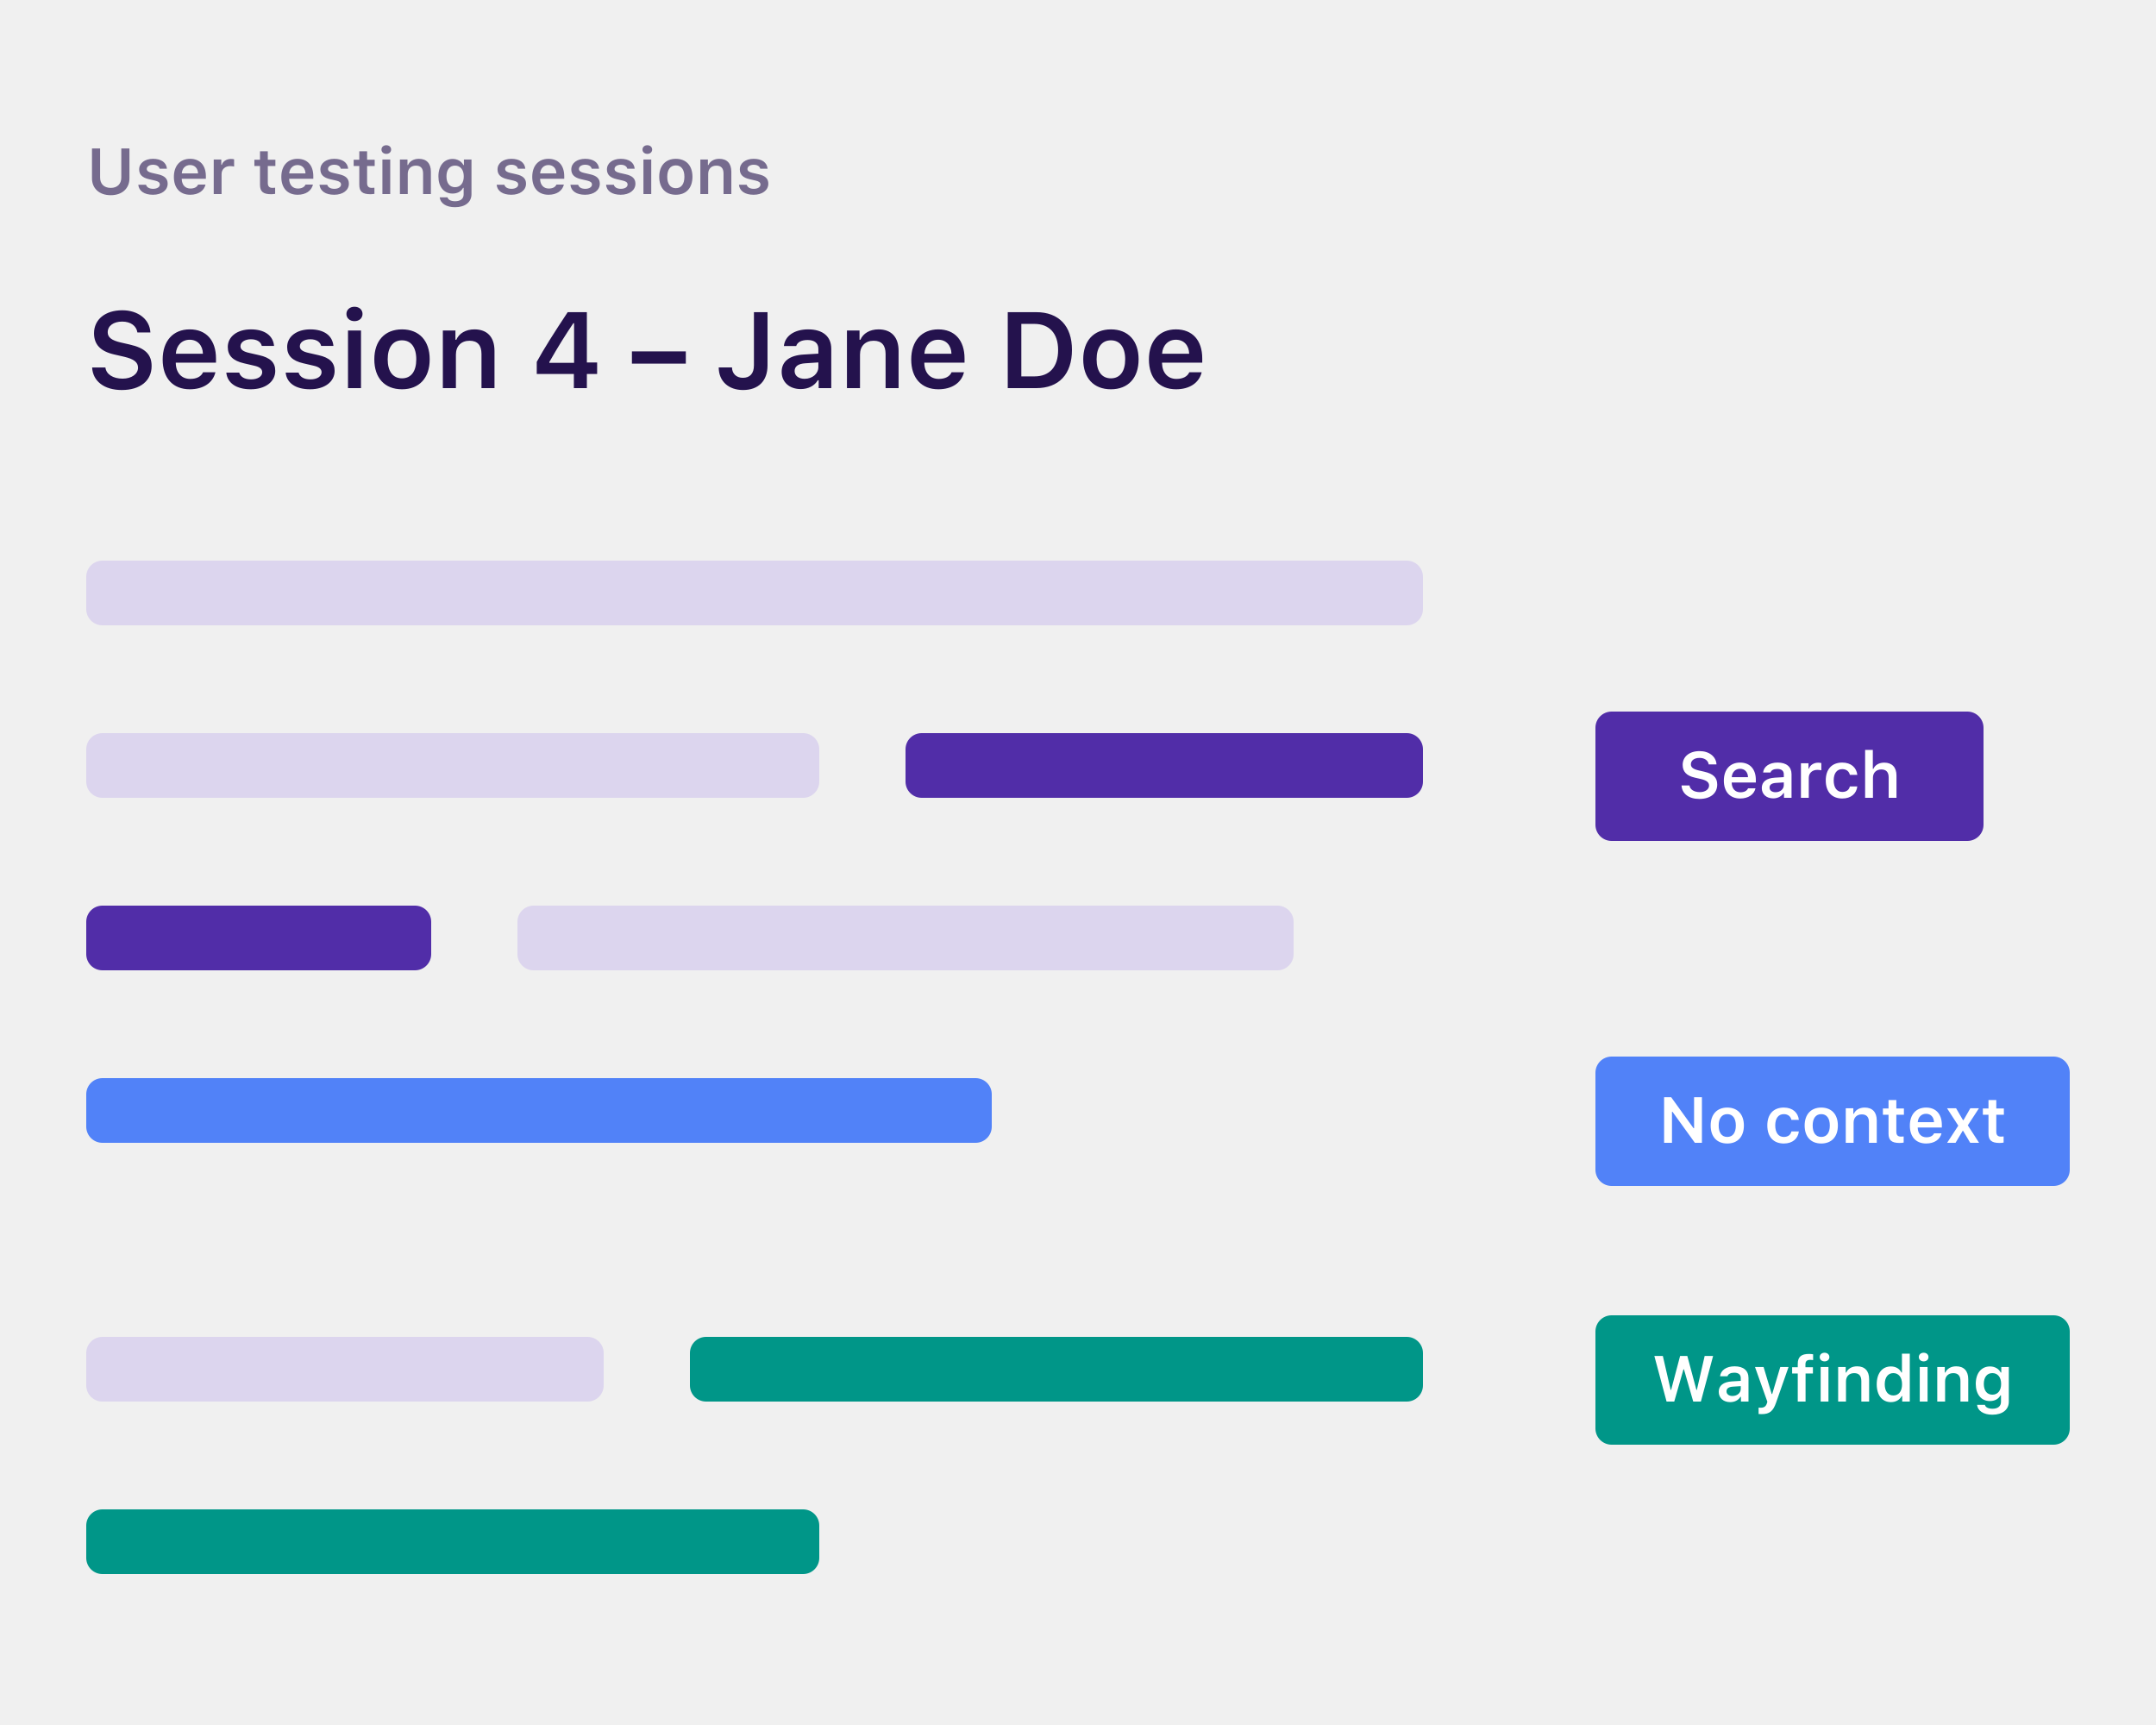
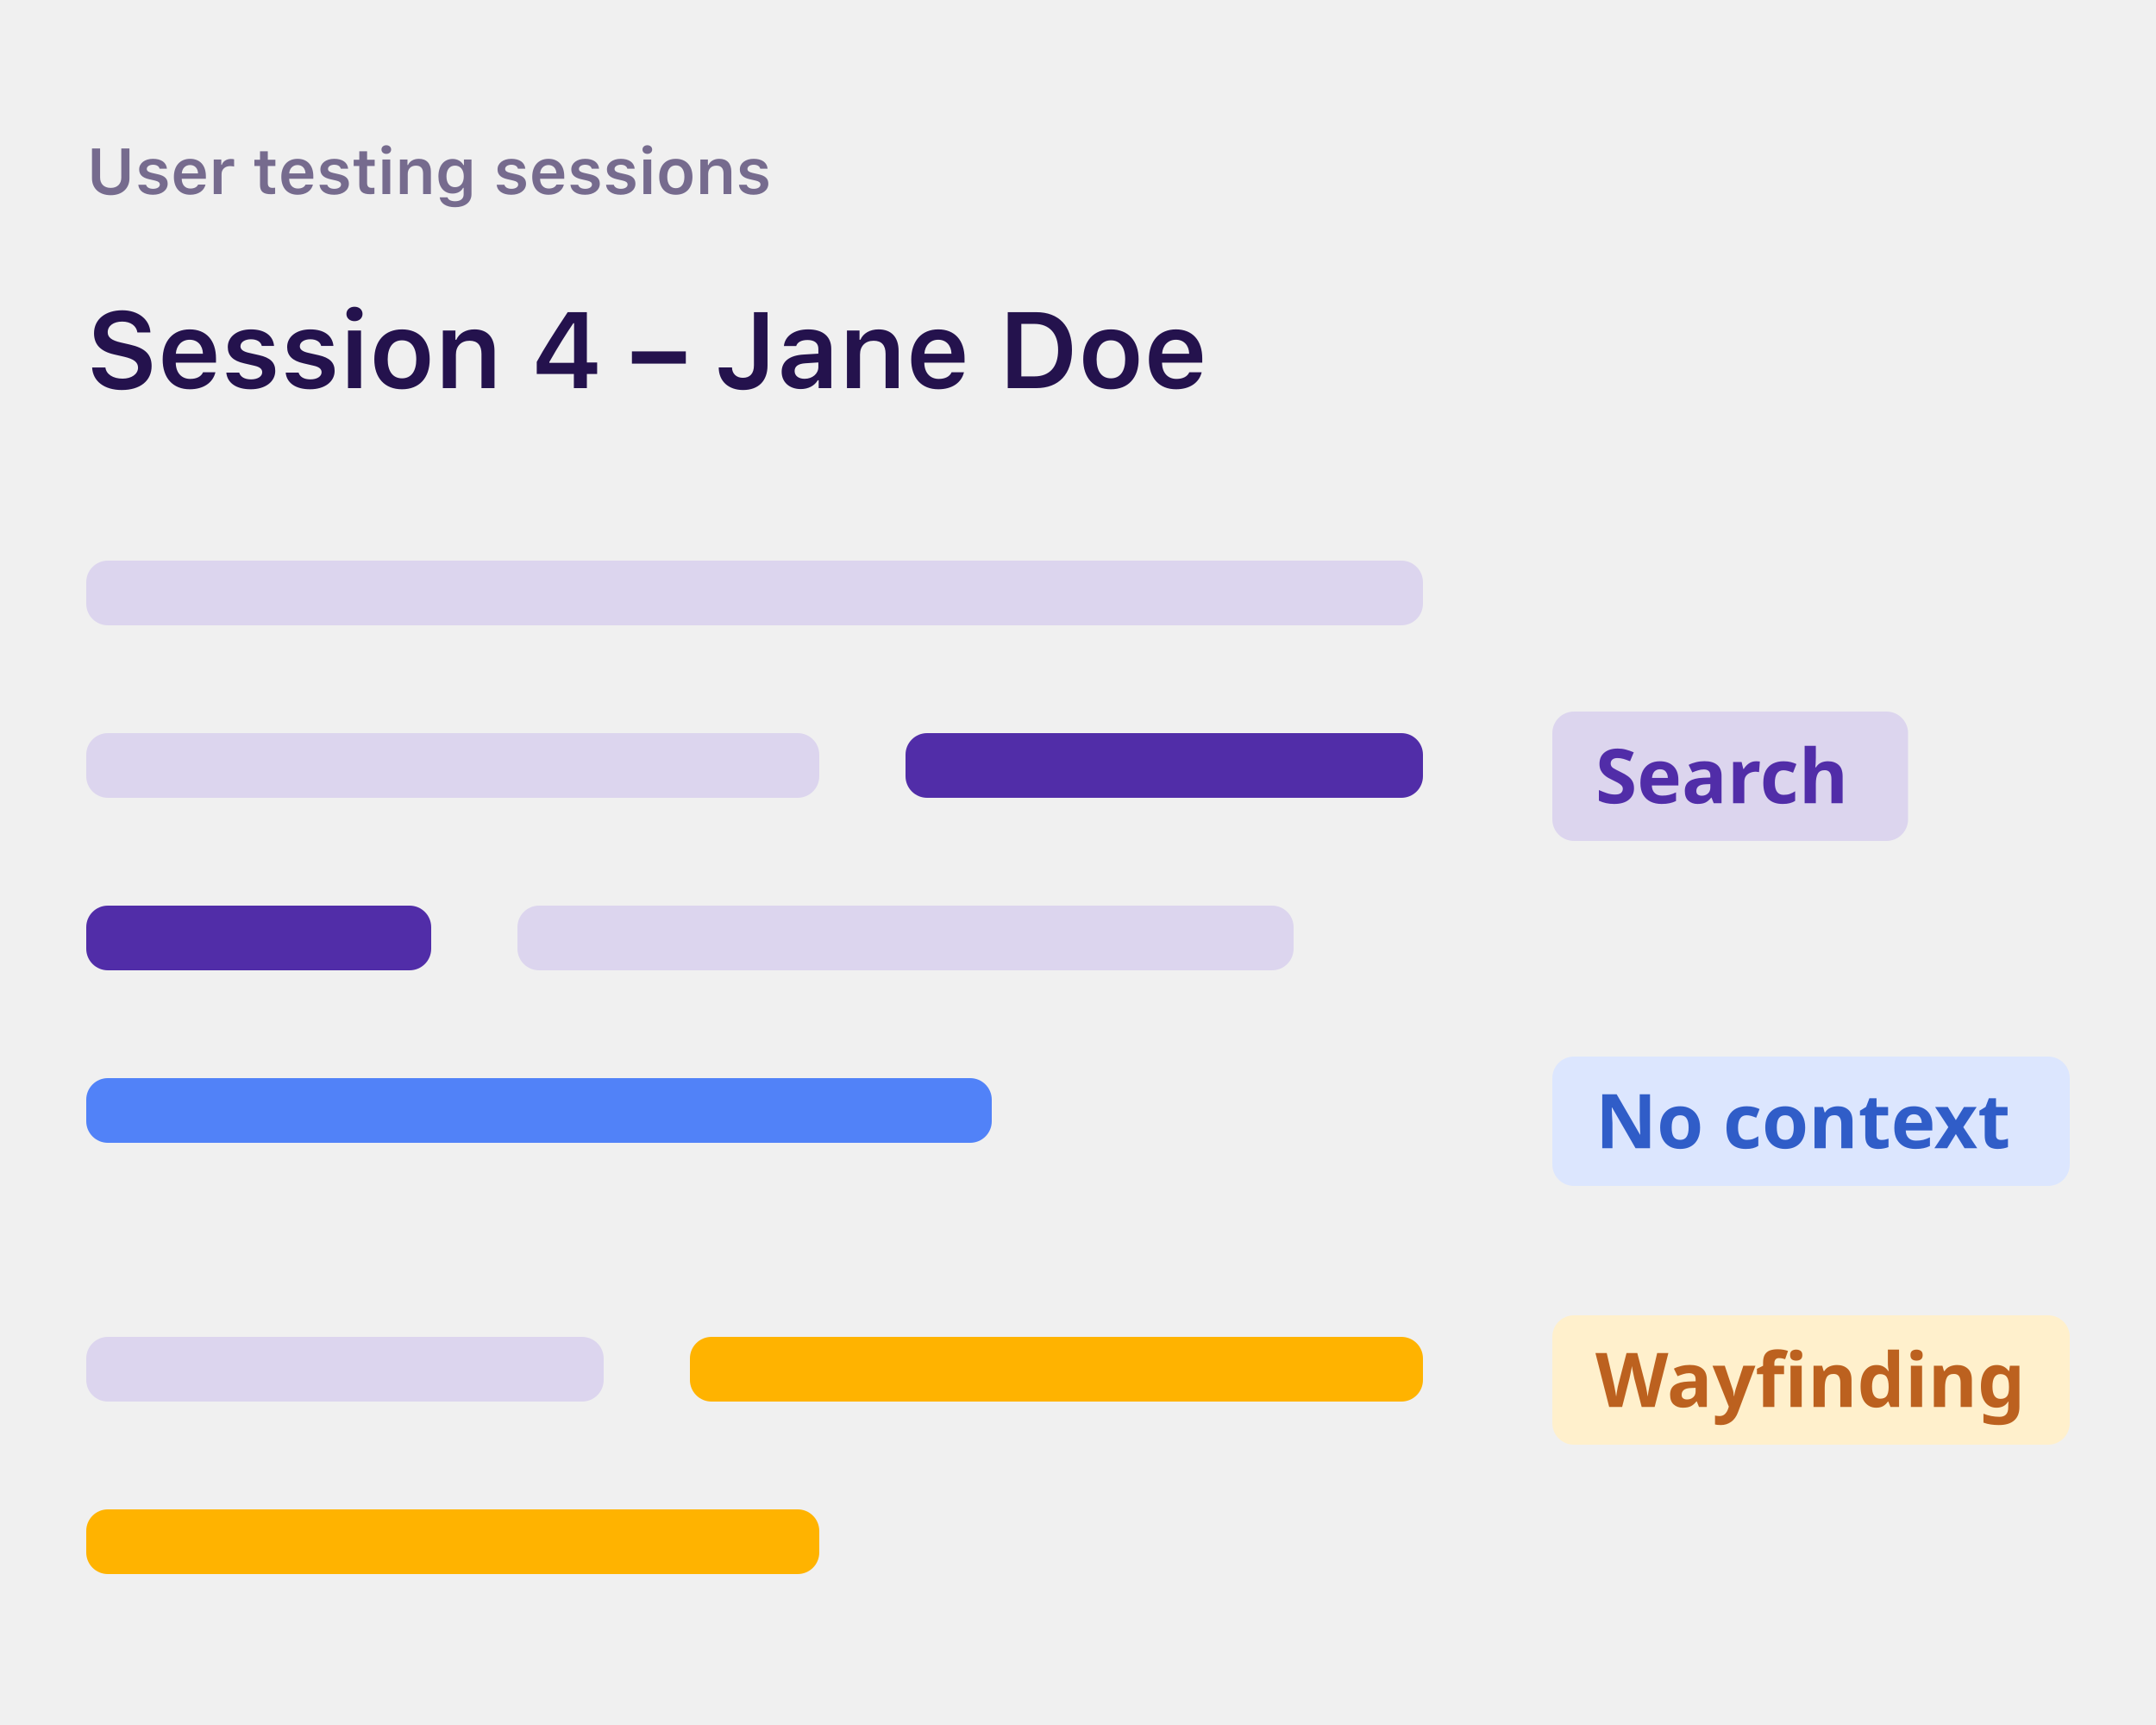
<svg xmlns="http://www.w3.org/2000/svg" width="400px" height="320px" viewBox="0 0 400 320" version="1.1">
  <defs />
  <g id="snippet/editor" stroke="none" stroke-width="1" fill="none" fill-rule="evenodd">
    <g id="Group" transform="translate(16, 26)">
      <g>
        <path d="M2.572,1.545 L2.572,6.947 C2.572,8.09 3.287,8.857 4.541,8.857 C5.795,8.857 6.504,8.09 6.504,6.947 L6.504,1.545 L8.016,1.545 L8.016,7.088 C8.016,8.934 6.68,10.211 4.541,10.211 C2.402,10.211 1.066,8.934 1.066,7.088 L1.066,1.545 L2.572,1.545 Z M9.82,5.424 C9.82,4.264 10.875,3.461 12.387,3.461 C13.91,3.461 14.865,4.135 14.971,5.301 L13.605,5.301 C13.5,4.85 13.072,4.562 12.393,4.562 C11.73,4.562 11.232,4.879 11.232,5.342 C11.232,5.705 11.537,5.928 12.182,6.074 L13.312,6.332 C14.537,6.607 15.105,7.135 15.105,8.078 C15.105,9.309 13.975,10.129 12.375,10.129 C10.775,10.129 9.768,9.438 9.656,8.271 L11.092,8.271 C11.232,8.746 11.684,9.027 12.41,9.027 C13.143,9.027 13.652,8.705 13.652,8.23 C13.652,7.867 13.377,7.639 12.768,7.504 L11.631,7.24 C10.4,6.959 9.82,6.391 9.82,5.424 Z M19.266,4.615 C18.398,4.615 17.789,5.236 17.725,6.174 L20.742,6.174 C20.713,5.225 20.139,4.615 19.266,4.615 Z M20.754,8.236 L22.131,8.236 C21.855,9.402 20.795,10.129 19.283,10.129 C17.396,10.129 16.26,8.881 16.26,6.818 C16.26,4.756 17.414,3.461 19.271,3.461 C21.1,3.461 22.195,4.674 22.195,6.695 L22.195,7.164 L17.719,7.164 L17.719,7.24 C17.754,8.307 18.369,8.975 19.324,8.975 C20.045,8.975 20.543,8.711 20.754,8.236 Z M23.654,10 L23.654,3.59 L25.055,3.59 L25.055,4.586 L25.154,4.586 C25.33,3.953 26.016,3.484 26.836,3.484 C27.041,3.484 27.293,3.508 27.434,3.549 L27.434,4.896 C27.322,4.855 26.924,4.814 26.695,4.814 C25.764,4.814 25.107,5.4 25.107,6.297 L25.107,10 L23.654,10 Z M32.238,2.061 L33.686,2.061 L33.686,3.631 L35.092,3.631 L35.092,4.791 L33.686,4.791 L33.686,7.938 C33.686,8.57 33.955,8.852 34.564,8.852 C34.77,8.852 34.875,8.84 35.045,8.822 L35.045,9.959 C34.84,10 34.576,10.029 34.295,10.029 C32.824,10.029 32.238,9.531 32.238,8.289 L32.238,4.791 L31.195,4.791 L31.195,3.631 L32.238,3.631 L32.238,2.061 Z M39.199,4.615 C38.332,4.615 37.723,5.236 37.658,6.174 L40.676,6.174 C40.646,5.225 40.072,4.615 39.199,4.615 Z M40.688,8.236 L42.064,8.236 C41.789,9.402 40.729,10.129 39.217,10.129 C37.33,10.129 36.193,8.881 36.193,6.818 C36.193,4.756 37.348,3.461 39.205,3.461 C41.033,3.461 42.129,4.674 42.129,6.695 L42.129,7.164 L37.652,7.164 L37.652,7.24 C37.688,8.307 38.303,8.975 39.258,8.975 C39.979,8.975 40.477,8.711 40.688,8.236 Z M43.441,5.424 C43.441,4.264 44.496,3.461 46.008,3.461 C47.531,3.461 48.486,4.135 48.592,5.301 L47.227,5.301 C47.121,4.85 46.693,4.562 46.014,4.562 C45.352,4.562 44.854,4.879 44.854,5.342 C44.854,5.705 45.158,5.928 45.803,6.074 L46.934,6.332 C48.158,6.607 48.727,7.135 48.727,8.078 C48.727,9.309 47.596,10.129 45.996,10.129 C44.396,10.129 43.389,9.438 43.277,8.271 L44.713,8.271 C44.854,8.746 45.305,9.027 46.031,9.027 C46.764,9.027 47.273,8.705 47.273,8.23 C47.273,7.867 46.998,7.639 46.389,7.504 L45.252,7.24 C44.021,6.959 43.441,6.391 43.441,5.424 Z M50.66,2.061 L52.107,2.061 L52.107,3.631 L53.514,3.631 L53.514,4.791 L52.107,4.791 L52.107,7.938 C52.107,8.57 52.377,8.852 52.986,8.852 C53.191,8.852 53.297,8.84 53.467,8.822 L53.467,9.959 C53.262,10 52.998,10.029 52.717,10.029 C51.246,10.029 50.66,9.531 50.66,8.289 L50.66,4.791 L49.617,4.791 L49.617,3.631 L50.66,3.631 L50.66,2.061 Z M54.949,10 L54.949,3.59 L56.396,3.59 L56.396,10 L54.949,10 Z M55.67,2.547 C55.143,2.547 54.773,2.207 54.773,1.744 C54.773,1.281 55.143,0.941 55.67,0.941 C56.203,0.941 56.566,1.281 56.566,1.744 C56.566,2.207 56.203,2.547 55.67,2.547 Z M58.195,10 L58.195,3.59 L59.596,3.59 L59.596,4.615 L59.695,4.615 C60,3.9 60.75,3.461 61.711,3.461 C63.141,3.461 63.943,4.322 63.943,5.852 L63.943,10 L62.496,10 L62.496,6.197 C62.496,5.219 62.051,4.727 61.172,4.727 C60.234,4.727 59.648,5.324 59.648,6.268 L59.648,10 L58.195,10 Z M70.043,6.725 C70.043,5.5 69.428,4.721 68.42,4.721 C67.406,4.721 66.832,5.5 66.832,6.725 C66.832,7.949 67.406,8.723 68.42,8.723 C69.434,8.723 70.043,7.949 70.043,6.725 Z M68.42,12.438 C66.773,12.438 65.695,11.711 65.578,10.609 L67.037,10.609 C67.131,11.049 67.646,11.33 68.443,11.33 C69.439,11.33 70.02,10.861 70.02,10.059 L70.02,8.846 L69.92,8.846 C69.551,9.531 68.854,9.906 67.963,9.906 C66.346,9.906 65.338,8.652 65.338,6.725 C65.338,4.762 66.352,3.484 67.986,3.484 C68.859,3.484 69.621,3.918 69.973,4.615 L70.072,4.615 L70.072,3.59 L71.473,3.59 L71.473,10.023 C71.473,11.506 70.289,12.438 68.42,12.438 Z M76.307,5.424 C76.307,4.264 77.361,3.461 78.873,3.461 C80.396,3.461 81.352,4.135 81.457,5.301 L80.092,5.301 C79.986,4.85 79.559,4.562 78.879,4.562 C78.217,4.562 77.719,4.879 77.719,5.342 C77.719,5.705 78.023,5.928 78.668,6.074 L79.799,6.332 C81.023,6.607 81.592,7.135 81.592,8.078 C81.592,9.309 80.461,10.129 78.861,10.129 C77.262,10.129 76.254,9.438 76.143,8.271 L77.578,8.271 C77.719,8.746 78.17,9.027 78.896,9.027 C79.629,9.027 80.139,8.705 80.139,8.23 C80.139,7.867 79.863,7.639 79.254,7.504 L78.117,7.24 C76.887,6.959 76.307,6.391 76.307,5.424 Z M85.752,4.615 C84.885,4.615 84.275,5.236 84.211,6.174 L87.229,6.174 C87.199,5.225 86.625,4.615 85.752,4.615 Z M87.24,8.236 L88.617,8.236 C88.342,9.402 87.281,10.129 85.77,10.129 C83.883,10.129 82.746,8.881 82.746,6.818 C82.746,4.756 83.9,3.461 85.758,3.461 C87.586,3.461 88.682,4.674 88.682,6.695 L88.682,7.164 L84.205,7.164 L84.205,7.24 C84.24,8.307 84.855,8.975 85.811,8.975 C86.531,8.975 87.029,8.711 87.24,8.236 Z M89.994,5.424 C89.994,4.264 91.049,3.461 92.561,3.461 C94.084,3.461 95.039,4.135 95.145,5.301 L93.779,5.301 C93.674,4.85 93.246,4.562 92.566,4.562 C91.904,4.562 91.406,4.879 91.406,5.342 C91.406,5.705 91.711,5.928 92.355,6.074 L93.486,6.332 C94.711,6.607 95.279,7.135 95.279,8.078 C95.279,9.309 94.148,10.129 92.549,10.129 C90.949,10.129 89.941,9.438 89.83,8.271 L91.266,8.271 C91.406,8.746 91.857,9.027 92.584,9.027 C93.316,9.027 93.826,8.705 93.826,8.23 C93.826,7.867 93.551,7.639 92.941,7.504 L91.805,7.24 C90.574,6.959 89.994,6.391 89.994,5.424 Z M96.604,5.424 C96.604,4.264 97.658,3.461 99.17,3.461 C100.693,3.461 101.648,4.135 101.754,5.301 L100.389,5.301 C100.283,4.85 99.855,4.562 99.176,4.562 C98.514,4.562 98.016,4.879 98.016,5.342 C98.016,5.705 98.32,5.928 98.965,6.074 L100.096,6.332 C101.32,6.607 101.889,7.135 101.889,8.078 C101.889,9.309 100.758,10.129 99.158,10.129 C97.559,10.129 96.551,9.438 96.439,8.271 L97.875,8.271 C98.016,8.746 98.467,9.027 99.193,9.027 C99.926,9.027 100.436,8.705 100.436,8.23 C100.436,7.867 100.16,7.639 99.551,7.504 L98.414,7.24 C97.184,6.959 96.604,6.391 96.604,5.424 Z M103.377,10 L103.377,3.59 L104.824,3.59 L104.824,10 L103.377,10 Z M104.098,2.547 C103.57,2.547 103.201,2.207 103.201,1.744 C103.201,1.281 103.57,0.941 104.098,0.941 C104.631,0.941 104.994,1.281 104.994,1.744 C104.994,2.207 104.631,2.547 104.098,2.547 Z M109.389,8.91 C110.402,8.91 110.977,8.137 110.977,6.795 C110.977,5.459 110.396,4.68 109.389,4.68 C108.375,4.68 107.795,5.459 107.795,6.795 C107.795,8.137 108.375,8.91 109.389,8.91 Z M109.389,10.129 C107.467,10.129 106.307,8.875 106.307,6.795 C106.307,4.727 107.484,3.461 109.389,3.461 C111.299,3.461 112.471,4.721 112.471,6.795 C112.471,8.875 111.305,10.129 109.389,10.129 Z M113.936,10 L113.936,3.59 L115.336,3.59 L115.336,4.615 L115.436,4.615 C115.74,3.9 116.49,3.461 117.451,3.461 C118.881,3.461 119.684,4.322 119.684,5.852 L119.684,10 L118.236,10 L118.236,6.197 C118.236,5.219 117.791,4.727 116.912,4.727 C115.975,4.727 115.389,5.324 115.389,6.268 L115.389,10 L113.936,10 Z M121.26,5.424 C121.26,4.264 122.314,3.461 123.826,3.461 C125.35,3.461 126.305,4.135 126.41,5.301 L125.045,5.301 C124.939,4.85 124.512,4.562 123.832,4.562 C123.17,4.562 122.672,4.879 122.672,5.342 C122.672,5.705 122.977,5.928 123.621,6.074 L124.752,6.332 C125.977,6.607 126.545,7.135 126.545,8.078 C126.545,9.309 125.414,10.129 123.814,10.129 C122.215,10.129 121.207,9.438 121.096,8.271 L122.531,8.271 C122.672,8.746 123.123,9.027 123.85,9.027 C124.582,9.027 125.092,8.705 125.092,8.23 C125.092,7.867 124.816,7.639 124.207,7.504 L123.07,7.24 C121.84,6.959 121.26,6.391 121.26,5.424 Z" id="User-testing-session" fill="#24124D" opacity="0.6" />
-         <rect id="Rectangle-9" fill="#DCD5EE" x="0" y="78" width="248" height="12" rx="3" />
-         <rect id="Rectangle-9" fill="#DCD5EE" x="0" y="110" width="136" height="12" rx="3" />
-         <rect id="Rectangle-9" fill="#512DA8" x="152" y="110" width="96" height="12" rx="3" />
-         <rect id="Rectangle-9" fill="#512DA8" x="0" y="142" width="64" height="12" rx="3" />
-         <rect id="Rectangle-9" fill="#DCD5EE" x="80" y="142" width="144" height="12" rx="3" />
-         <rect id="Rectangle-9" fill="#5182F8" x="0" y="174" width="168" height="12" rx="3" />
-         <rect id="Rectangle-9" fill="#DCD5EE" x="0" y="222" width="96" height="12" rx="3" />
-         <rect id="Rectangle-9" fill="#009688" x="112" y="222" width="136" height="12" rx="3" />
-         <rect id="Rectangle-9" fill="#009688" x="0" y="254" width="136" height="12" rx="3" />
+         <rect id="Rectangle-9" fill="#DCD5EE" x="0" y="78" width="248" height="12" rx="4" />
+         <rect id="Rectangle-9" fill="#DCD5EE" x="0" y="110" width="136" height="12" rx="4" />
+         <rect id="Rectangle-9" fill="#512DA8" x="152" y="110" width="96" height="12" rx="4" />
+         <rect id="Rectangle-9" fill="#512DA8" x="0" y="142" width="64" height="12" rx="4" />
+         <rect id="Rectangle-9" fill="#DCD5EE" x="80" y="142" width="144" height="12" rx="4" />
+         <rect id="Rectangle-9" fill="#5182F8" x="0" y="174" width="168" height="12" rx="4" />
+         <rect id="Rectangle-9" fill="#DCD5EE" x="0" y="222" width="96" height="12" rx="4" />
+         <rect id="Rectangle-9" fill="#FFB300" x="112" y="222" width="136" height="12" rx="4" />
+         <rect id="Rectangle-9" fill="#FFB300" x="0" y="254" width="136" height="12" rx="4" />
        <path d="M1.094,42.172 L3.555,42.172 C3.711,43.432 4.961,44.242 6.748,44.242 C8.408,44.242 9.609,43.393 9.609,42.211 C9.609,41.195 8.838,40.6 7.031,40.18 L5.205,39.76 C2.646,39.184 1.445,37.914 1.445,35.814 C1.445,33.256 3.535,31.557 6.689,31.557 C9.648,31.557 11.787,33.256 11.904,35.678 L9.492,35.678 C9.316,34.438 8.223,33.656 6.68,33.656 C5.059,33.656 3.984,34.438 3.984,35.639 C3.984,36.586 4.697,37.143 6.445,37.543 L8.066,37.914 C10.928,38.559 12.129,39.75 12.129,41.898 C12.129,44.643 10.01,46.352 6.592,46.352 C3.359,46.352 1.221,44.73 1.094,42.172 Z M19.189,37.025 C17.744,37.025 16.729,38.061 16.621,39.623 L21.65,39.623 C21.602,38.041 20.645,37.025 19.189,37.025 Z M21.67,43.061 L23.965,43.061 C23.506,45.004 21.738,46.215 19.219,46.215 C16.074,46.215 14.18,44.135 14.18,40.697 C14.18,37.26 16.104,35.102 19.199,35.102 C22.246,35.102 24.072,37.123 24.072,40.492 L24.072,41.273 L16.611,41.273 L16.611,41.4 C16.67,43.178 17.695,44.291 19.287,44.291 C20.488,44.291 21.318,43.852 21.67,43.061 Z M26.26,38.373 C26.26,36.439 28.018,35.102 30.537,35.102 C33.076,35.102 34.668,36.225 34.844,38.168 L32.568,38.168 C32.393,37.416 31.68,36.938 30.547,36.938 C29.443,36.938 28.613,37.465 28.613,38.236 C28.613,38.842 29.121,39.213 30.195,39.457 L32.08,39.887 C34.121,40.346 35.068,41.225 35.068,42.797 C35.068,44.848 33.184,46.215 30.518,46.215 C27.852,46.215 26.172,45.062 25.986,43.119 L28.379,43.119 C28.613,43.91 29.365,44.379 30.576,44.379 C31.797,44.379 32.646,43.842 32.646,43.051 C32.646,42.445 32.188,42.064 31.172,41.84 L29.277,41.4 C27.227,40.932 26.26,39.984 26.26,38.373 Z M37.275,38.373 C37.275,36.439 39.033,35.102 41.553,35.102 C44.092,35.102 45.684,36.225 45.859,38.168 L43.584,38.168 C43.408,37.416 42.695,36.938 41.562,36.938 C40.459,36.938 39.629,37.465 39.629,38.236 C39.629,38.842 40.137,39.213 41.211,39.457 L43.096,39.887 C45.137,40.346 46.084,41.225 46.084,42.797 C46.084,44.848 44.199,46.215 41.533,46.215 C38.867,46.215 37.188,45.062 37.002,43.119 L39.395,43.119 C39.629,43.91 40.381,44.379 41.592,44.379 C42.812,44.379 43.662,43.842 43.662,43.051 C43.662,42.445 43.203,42.064 42.188,41.84 L40.293,41.4 C38.242,40.932 37.275,39.984 37.275,38.373 Z M48.564,46 L48.564,35.316 L50.977,35.316 L50.977,46 L48.564,46 Z M49.766,33.578 C48.887,33.578 48.271,33.012 48.271,32.24 C48.271,31.469 48.887,30.902 49.766,30.902 C50.654,30.902 51.26,31.469 51.26,32.24 C51.26,33.012 50.654,33.578 49.766,33.578 Z M58.584,44.184 C60.273,44.184 61.23,42.895 61.23,40.658 C61.23,38.432 60.264,37.133 58.584,37.133 C56.895,37.133 55.928,38.432 55.928,40.658 C55.928,42.895 56.895,44.184 58.584,44.184 Z M58.584,46.215 C55.381,46.215 53.447,44.125 53.447,40.658 C53.447,37.211 55.41,35.102 58.584,35.102 C61.768,35.102 63.721,37.201 63.721,40.658 C63.721,44.125 61.777,46.215 58.584,46.215 Z M66.162,46 L66.162,35.316 L68.496,35.316 L68.496,37.025 L68.662,37.025 C69.17,35.834 70.42,35.102 72.021,35.102 C74.404,35.102 75.742,36.537 75.742,39.086 L75.742,46 L73.33,46 L73.33,39.662 C73.33,38.031 72.588,37.211 71.123,37.211 C69.561,37.211 68.584,38.207 68.584,39.779 L68.584,46 L66.162,46 Z M90.469,46 L90.469,43.373 L83.584,43.373 L83.584,41.127 C84.854,38.793 86.836,35.658 89.326,31.908 L92.881,31.908 L92.881,41.244 L94.785,41.244 L94.785,43.373 L92.881,43.373 L92.881,46 L90.469,46 Z M85.918,41.156 L85.918,41.303 L90.508,41.303 L90.508,33.959 L90.371,33.959 C89.023,35.951 87.559,38.266 85.918,41.156 Z M111.24,41.459 L101.24,41.459 L101.24,39.184 L111.24,39.184 L111.24,41.459 Z M117.344,42.162 L119.805,42.162 C119.824,43.324 120.625,44.086 121.826,44.086 C123.145,44.086 123.877,43.285 123.877,41.771 L123.877,31.908 L126.396,31.908 L126.396,41.791 C126.396,44.691 124.688,46.352 121.855,46.352 C119.16,46.352 117.344,44.711 117.344,42.162 Z M133.271,44.271 C134.736,44.271 135.83,43.324 135.83,42.084 L135.83,41.234 L133.418,41.391 C132.061,41.479 131.426,41.967 131.426,42.836 C131.426,43.734 132.197,44.271 133.271,44.271 Z M132.559,46.176 C130.498,46.176 129.023,44.926 129.023,42.973 C129.023,41.039 130.479,39.926 133.076,39.77 L135.83,39.604 L135.83,38.705 C135.83,37.66 135.127,37.074 133.818,37.074 C132.705,37.074 131.943,37.465 131.719,38.188 L129.434,38.188 C129.629,36.303 131.396,35.102 133.936,35.102 C136.68,35.102 138.223,36.439 138.223,38.705 L138.223,46 L135.889,46 L135.889,44.535 L135.723,44.535 C135.127,45.57 133.955,46.176 132.559,46.176 Z M141.133,46 L141.133,35.316 L143.467,35.316 L143.467,37.025 L143.633,37.025 C144.141,35.834 145.391,35.102 146.992,35.102 C149.375,35.102 150.713,36.537 150.713,39.086 L150.713,46 L148.301,46 L148.301,39.662 C148.301,38.031 147.559,37.211 146.094,37.211 C144.531,37.211 143.555,38.207 143.555,39.779 L143.555,46 L141.133,46 Z M158.066,37.025 C156.621,37.025 155.605,38.061 155.498,39.623 L160.527,39.623 C160.479,38.041 159.521,37.025 158.066,37.025 Z M160.547,43.061 L162.842,43.061 C162.383,45.004 160.615,46.215 158.096,46.215 C154.951,46.215 153.057,44.135 153.057,40.697 C153.057,37.26 154.98,35.102 158.076,35.102 C161.123,35.102 162.949,37.123 162.949,40.492 L162.949,41.273 L155.488,41.273 L155.488,41.4 C155.547,43.178 156.572,44.291 158.164,44.291 C159.365,44.291 160.195,43.852 160.547,43.061 Z M170.967,31.908 L176.25,31.908 C180.439,31.908 182.881,34.467 182.881,38.891 C182.881,43.412 180.469,46 176.25,46 L170.967,46 L170.967,31.908 Z M173.486,34.086 L173.486,43.822 L175.918,43.822 C178.721,43.822 180.312,42.074 180.312,38.93 C180.312,35.854 178.682,34.086 175.918,34.086 L173.486,34.086 Z M190.107,44.184 C191.797,44.184 192.754,42.895 192.754,40.658 C192.754,38.432 191.787,37.133 190.107,37.133 C188.418,37.133 187.451,38.432 187.451,40.658 C187.451,42.895 188.418,44.184 190.107,44.184 Z M190.107,46.215 C186.904,46.215 184.971,44.125 184.971,40.658 C184.971,37.211 186.934,35.102 190.107,35.102 C193.291,35.102 195.244,37.201 195.244,40.658 C195.244,44.125 193.301,46.215 190.107,46.215 Z M202.168,37.025 C200.723,37.025 199.707,38.061 199.6,39.623 L204.629,39.623 C204.58,38.041 203.623,37.025 202.168,37.025 Z M204.648,43.061 L206.943,43.061 C206.484,45.004 204.717,46.215 202.197,46.215 C199.053,46.215 197.158,44.135 197.158,40.697 C197.158,37.26 199.082,35.102 202.178,35.102 C205.225,35.102 207.051,37.123 207.051,40.492 L207.051,41.273 L199.59,41.273 L199.59,41.4 C199.648,43.178 200.674,44.291 202.266,44.291 C203.467,44.291 204.297,43.852 204.648,43.061 Z" id="Session-4-–-Jane-Doe" fill="#24124D" />
      </g>
-       <g transform="translate(280, 106)">
-         <rect id="Rectangle-9" fill="#512DA8" x="0" y="0" width="72" height="24" rx="3" />
-         <path d="M15.973,13.703 L17.449,13.703 C17.543,14.459 18.293,14.945 19.365,14.945 C20.361,14.945 21.082,14.436 21.082,13.727 C21.082,13.117 20.619,12.76 19.535,12.508 L18.439,12.256 C16.904,11.91 16.184,11.148 16.184,9.889 C16.184,8.354 17.438,7.334 19.33,7.334 C21.105,7.334 22.389,8.354 22.459,9.807 L21.012,9.807 C20.906,9.062 20.25,8.594 19.324,8.594 C18.352,8.594 17.707,9.062 17.707,9.783 C17.707,10.352 18.135,10.686 19.184,10.926 L20.156,11.148 C21.873,11.535 22.594,12.25 22.594,13.539 C22.594,15.186 21.322,16.211 19.271,16.211 C17.332,16.211 16.049,15.238 15.973,13.703 Z M26.83,10.615 C25.963,10.615 25.354,11.236 25.289,12.174 L28.307,12.174 C28.277,11.225 27.703,10.615 26.83,10.615 Z M28.318,14.236 L29.695,14.236 C29.42,15.402 28.359,16.129 26.848,16.129 C24.961,16.129 23.824,14.881 23.824,12.818 C23.824,10.756 24.979,9.461 26.836,9.461 C28.664,9.461 29.76,10.674 29.76,12.695 L29.76,13.164 L25.283,13.164 L25.283,13.24 C25.318,14.307 25.934,14.975 26.889,14.975 C27.609,14.975 28.107,14.711 28.318,14.236 Z M33.41,14.963 C34.289,14.963 34.945,14.395 34.945,13.65 L34.945,13.141 L33.498,13.234 C32.684,13.287 32.303,13.58 32.303,14.102 C32.303,14.641 32.766,14.963 33.41,14.963 Z M32.982,16.105 C31.746,16.105 30.861,15.355 30.861,14.184 C30.861,13.023 31.734,12.355 33.293,12.262 L34.945,12.162 L34.945,11.623 C34.945,10.996 34.523,10.645 33.738,10.645 C33.07,10.645 32.613,10.879 32.479,11.312 L31.107,11.312 C31.225,10.182 32.285,9.461 33.809,9.461 C35.455,9.461 36.381,10.264 36.381,11.623 L36.381,16 L34.98,16 L34.98,15.121 L34.881,15.121 C34.523,15.742 33.82,16.105 32.982,16.105 Z M38.127,16 L38.127,9.59 L39.527,9.59 L39.527,10.586 L39.627,10.586 C39.803,9.953 40.488,9.484 41.309,9.484 C41.514,9.484 41.766,9.508 41.906,9.549 L41.906,10.896 C41.795,10.855 41.396,10.814 41.168,10.814 C40.236,10.814 39.58,11.4 39.58,12.297 L39.58,16 L38.127,16 Z M48.586,11.746 L47.203,11.746 C47.068,11.125 46.588,10.68 45.791,10.68 C44.795,10.68 44.203,11.447 44.203,12.777 C44.203,14.125 44.801,14.91 45.791,14.91 C46.547,14.91 47.051,14.553 47.203,13.885 L48.586,13.885 C48.428,15.227 47.42,16.129 45.797,16.129 C43.869,16.129 42.732,14.887 42.732,12.777 C42.732,10.697 43.863,9.461 45.791,9.461 C47.438,9.461 48.434,10.398 48.586,11.746 Z M50.033,16 L50.033,7.111 L51.463,7.111 L51.463,10.627 L51.568,10.627 C51.873,9.906 52.629,9.473 53.584,9.473 C55.02,9.473 55.852,10.34 55.852,11.863 L55.852,16 L54.404,16 L54.404,12.209 C54.404,11.236 53.936,10.738 53.045,10.738 C52.09,10.738 51.486,11.359 51.486,12.279 L51.486,16 L50.033,16 Z" id="Search" fill="#FFFFFF" />
+       <g transform="translate(272, 106)">
+         <rect id="Rectangle-9" fill="#DCD5EE" x="0" y="0" width="66" height="24" rx="4" />
+         <text id="Search" font-family="SFUIText-Bold, SF UI Text" font-size="14" font-weight="bold" fill="#512DA8">
+           <tspan x="8" y="17">Search</tspan>
+         </text>
      </g>
-       <g transform="translate(280, 170)">
-         <rect id="Rectangle-9" fill="#5182F8" x="0" y="0" width="88" height="24" rx="3" />
-         <path d="M14.199,16 L12.74,16 L12.74,7.545 L14.053,7.545 L18.201,13.293 L18.301,13.293 L18.301,7.545 L19.754,7.545 L19.754,16 L18.447,16 L14.299,10.246 L14.199,10.246 L14.199,16 Z M24.459,14.91 C25.473,14.91 26.047,14.137 26.047,12.795 C26.047,11.459 25.467,10.68 24.459,10.68 C23.445,10.68 22.865,11.459 22.865,12.795 C22.865,14.137 23.445,14.91 24.459,14.91 Z M24.459,16.129 C22.537,16.129 21.377,14.875 21.377,12.795 C21.377,10.727 22.555,9.461 24.459,9.461 C26.369,9.461 27.541,10.721 27.541,12.795 C27.541,14.875 26.375,16.129 24.459,16.129 Z M37.742,11.746 L36.359,11.746 C36.225,11.125 35.744,10.68 34.947,10.68 C33.951,10.68 33.359,11.447 33.359,12.777 C33.359,14.125 33.957,14.91 34.947,14.91 C35.703,14.91 36.207,14.553 36.359,13.885 L37.742,13.885 C37.584,15.227 36.576,16.129 34.953,16.129 C33.025,16.129 31.889,14.887 31.889,12.777 C31.889,10.697 33.02,9.461 34.947,9.461 C36.594,9.461 37.59,10.398 37.742,11.746 Z M41.896,14.91 C42.91,14.91 43.484,14.137 43.484,12.795 C43.484,11.459 42.904,10.68 41.896,10.68 C40.883,10.68 40.303,11.459 40.303,12.795 C40.303,14.137 40.883,14.91 41.896,14.91 Z M41.896,16.129 C39.975,16.129 38.814,14.875 38.814,12.795 C38.814,10.727 39.992,9.461 41.896,9.461 C43.807,9.461 44.979,10.721 44.979,12.795 C44.979,14.875 43.812,16.129 41.896,16.129 Z M46.443,16 L46.443,9.59 L47.844,9.59 L47.844,10.615 L47.943,10.615 C48.248,9.9 48.998,9.461 49.959,9.461 C51.389,9.461 52.191,10.322 52.191,11.852 L52.191,16 L50.744,16 L50.744,12.197 C50.744,11.219 50.299,10.727 49.42,10.727 C48.482,10.727 47.896,11.324 47.896,12.268 L47.896,16 L46.443,16 Z M54.377,8.061 L55.824,8.061 L55.824,9.631 L57.23,9.631 L57.23,10.791 L55.824,10.791 L55.824,13.938 C55.824,14.57 56.094,14.852 56.703,14.852 C56.908,14.852 57.014,14.84 57.184,14.822 L57.184,15.959 C56.979,16 56.715,16.029 56.434,16.029 C54.963,16.029 54.377,15.531 54.377,14.289 L54.377,10.791 L53.334,10.791 L53.334,9.631 L54.377,9.631 L54.377,8.061 Z M61.338,10.615 C60.471,10.615 59.861,11.236 59.797,12.174 L62.814,12.174 C62.785,11.225 62.211,10.615 61.338,10.615 Z M62.826,14.236 L64.203,14.236 C63.928,15.402 62.867,16.129 61.355,16.129 C59.469,16.129 58.332,14.881 58.332,12.818 C58.332,10.756 59.486,9.461 61.344,9.461 C63.172,9.461 64.268,10.674 64.268,12.695 L64.268,13.164 L59.791,13.164 L59.791,13.24 C59.826,14.307 60.441,14.975 61.396,14.975 C62.117,14.975 62.615,14.711 62.826,14.236 Z M68.223,13.791 L68.123,13.791 L66.811,16 L65.246,16 L67.32,12.818 L65.229,9.59 L66.91,9.59 L68.188,11.793 L68.287,11.793 L69.553,9.59 L71.152,9.59 L69.084,12.76 L71.176,16 L69.535,16 L68.223,13.791 Z M72.922,8.061 L74.369,8.061 L74.369,9.631 L75.775,9.631 L75.775,10.791 L74.369,10.791 L74.369,13.938 C74.369,14.57 74.639,14.852 75.248,14.852 C75.453,14.852 75.559,14.84 75.729,14.822 L75.729,15.959 C75.523,16 75.26,16.029 74.979,16.029 C73.508,16.029 72.922,15.531 72.922,14.289 L72.922,10.791 L71.879,10.791 L71.879,9.631 L72.922,9.631 L72.922,8.061 Z" id="No-context" fill="#FFFFFF" />
+       <g transform="translate(272, 170)">
+         <rect id="Rectangle-9" fill="#DCE6FE" x="0" y="0" width="96" height="24" rx="4" />
+         <text id="No-context" font-family="SFUIText-Bold, SF UI Text" font-size="14" font-weight="bold" fill="#305DC8">
+           <tspan x="8" y="17">No context</tspan>
+         </text>
      </g>
-       <g transform="translate(280, 218)">
-         <rect id="Rectangle-9" fill="#009688" x="0" y="0" width="88" height="24" rx="3" />
-         <path d="M16.332,10.012 L14.621,16 L13.197,16 L10.93,7.545 L12.506,7.545 L13.953,13.838 L14.041,13.838 L15.705,7.545 L17.047,7.545 L18.734,13.838 L18.816,13.838 L20.264,7.545 L21.828,7.545 L19.561,16 L18.143,16 L16.42,10.012 L16.332,10.012 Z M25.426,14.963 C26.305,14.963 26.961,14.395 26.961,13.65 L26.961,13.141 L25.514,13.234 C24.699,13.287 24.318,13.58 24.318,14.102 C24.318,14.641 24.781,14.963 25.426,14.963 Z M24.998,16.105 C23.762,16.105 22.877,15.355 22.877,14.184 C22.877,13.023 23.75,12.355 25.309,12.262 L26.961,12.162 L26.961,11.623 C26.961,10.996 26.539,10.645 25.754,10.645 C25.086,10.645 24.629,10.879 24.494,11.312 L23.123,11.312 C23.24,10.182 24.301,9.461 25.824,9.461 C27.471,9.461 28.396,10.264 28.396,11.623 L28.396,16 L26.996,16 L26.996,15.121 L26.896,15.121 C26.539,15.742 25.836,16.105 24.998,16.105 Z M30.846,18.332 C30.758,18.332 30.365,18.326 30.271,18.309 L30.271,17.125 C30.354,17.137 30.57,17.143 30.67,17.143 C31.285,17.143 31.631,16.902 31.818,16.311 L31.895,16.029 L29.604,9.59 L31.197,9.59 L32.697,14.594 L32.797,14.594 L34.291,9.59 L35.826,9.59 L33.512,16.205 C32.967,17.799 32.281,18.332 30.846,18.332 Z M37.537,16 L37.537,10.791 L36.494,10.791 L36.494,9.631 L37.537,9.631 L37.537,8.992 C37.537,7.691 38.211,7.164 39.617,7.164 C39.875,7.164 40.127,7.188 40.385,7.229 L40.385,8.312 C40.256,8.283 40.039,8.266 39.828,8.266 C39.26,8.266 38.961,8.512 38.961,9.086 L38.961,9.631 L40.35,9.631 L40.35,10.791 L38.984,10.791 L38.984,16 L37.537,16 Z M41.785,16 L41.785,9.59 L43.232,9.59 L43.232,16 L41.785,16 Z M42.506,8.547 C41.979,8.547 41.609,8.207 41.609,7.744 C41.609,7.281 41.979,6.941 42.506,6.941 C43.039,6.941 43.402,7.281 43.402,7.744 C43.402,8.207 43.039,8.547 42.506,8.547 Z M45.031,16 L45.031,9.59 L46.432,9.59 L46.432,10.615 L46.531,10.615 C46.836,9.9 47.586,9.461 48.547,9.461 C49.977,9.461 50.779,10.322 50.779,11.852 L50.779,16 L49.332,16 L49.332,12.197 C49.332,11.219 48.887,10.727 48.008,10.727 C47.07,10.727 46.484,11.324 46.484,12.268 L46.484,16 L45.031,16 Z M54.822,16.105 C53.199,16.105 52.186,14.828 52.186,12.789 C52.186,10.762 53.205,9.484 54.822,9.484 C55.701,9.484 56.428,9.906 56.768,10.609 L56.867,10.609 L56.867,7.111 L58.32,7.111 L58.32,16 L56.914,16 L56.914,14.986 L56.814,14.986 C56.451,15.689 55.713,16.105 54.822,16.105 Z M55.273,10.721 C54.283,10.721 53.674,11.506 53.674,12.795 C53.674,14.09 54.277,14.869 55.273,14.869 C56.275,14.869 56.885,14.084 56.885,12.795 C56.885,11.518 56.27,10.721 55.273,10.721 Z M60.172,16 L60.172,9.59 L61.619,9.59 L61.619,16 L60.172,16 Z M60.893,8.547 C60.365,8.547 59.996,8.207 59.996,7.744 C59.996,7.281 60.365,6.941 60.893,6.941 C61.426,6.941 61.789,7.281 61.789,7.744 C61.789,8.207 61.426,8.547 60.893,8.547 Z M63.418,16 L63.418,9.59 L64.818,9.59 L64.818,10.615 L64.918,10.615 C65.223,9.9 65.973,9.461 66.934,9.461 C68.363,9.461 69.166,10.322 69.166,11.852 L69.166,16 L67.719,16 L67.719,12.197 C67.719,11.219 67.273,10.727 66.395,10.727 C65.457,10.727 64.871,11.324 64.871,12.268 L64.871,16 L63.418,16 Z M75.266,12.725 C75.266,11.5 74.65,10.721 73.643,10.721 C72.629,10.721 72.055,11.5 72.055,12.725 C72.055,13.949 72.629,14.723 73.643,14.723 C74.656,14.723 75.266,13.949 75.266,12.725 Z M73.643,18.438 C71.996,18.438 70.918,17.711 70.801,16.609 L72.26,16.609 C72.354,17.049 72.869,17.33 73.666,17.33 C74.662,17.33 75.242,16.861 75.242,16.059 L75.242,14.846 L75.143,14.846 C74.773,15.531 74.076,15.906 73.186,15.906 C71.568,15.906 70.561,14.652 70.561,12.725 C70.561,10.762 71.574,9.484 73.209,9.484 C74.082,9.484 74.844,9.918 75.195,10.615 L75.295,10.615 L75.295,9.59 L76.695,9.59 L76.695,16.023 C76.695,17.506 75.512,18.438 73.643,18.438 Z" id="Wayfinding" fill="#FFFFFF" />
+       <g transform="translate(272, 218)">
+         <rect id="Rectangle-9" fill="#FFF0CC" x="0" y="0" width="96" height="24" rx="4" />
+         <text id="Wayfinding" font-family="SFUIText-Bold, SF UI Text" font-size="14" font-weight="bold" fill="#BC611F">
+           <tspan x="8" y="17">Wayfinding</tspan>
+         </text>
      </g>
    </g>
  </g>
</svg>
